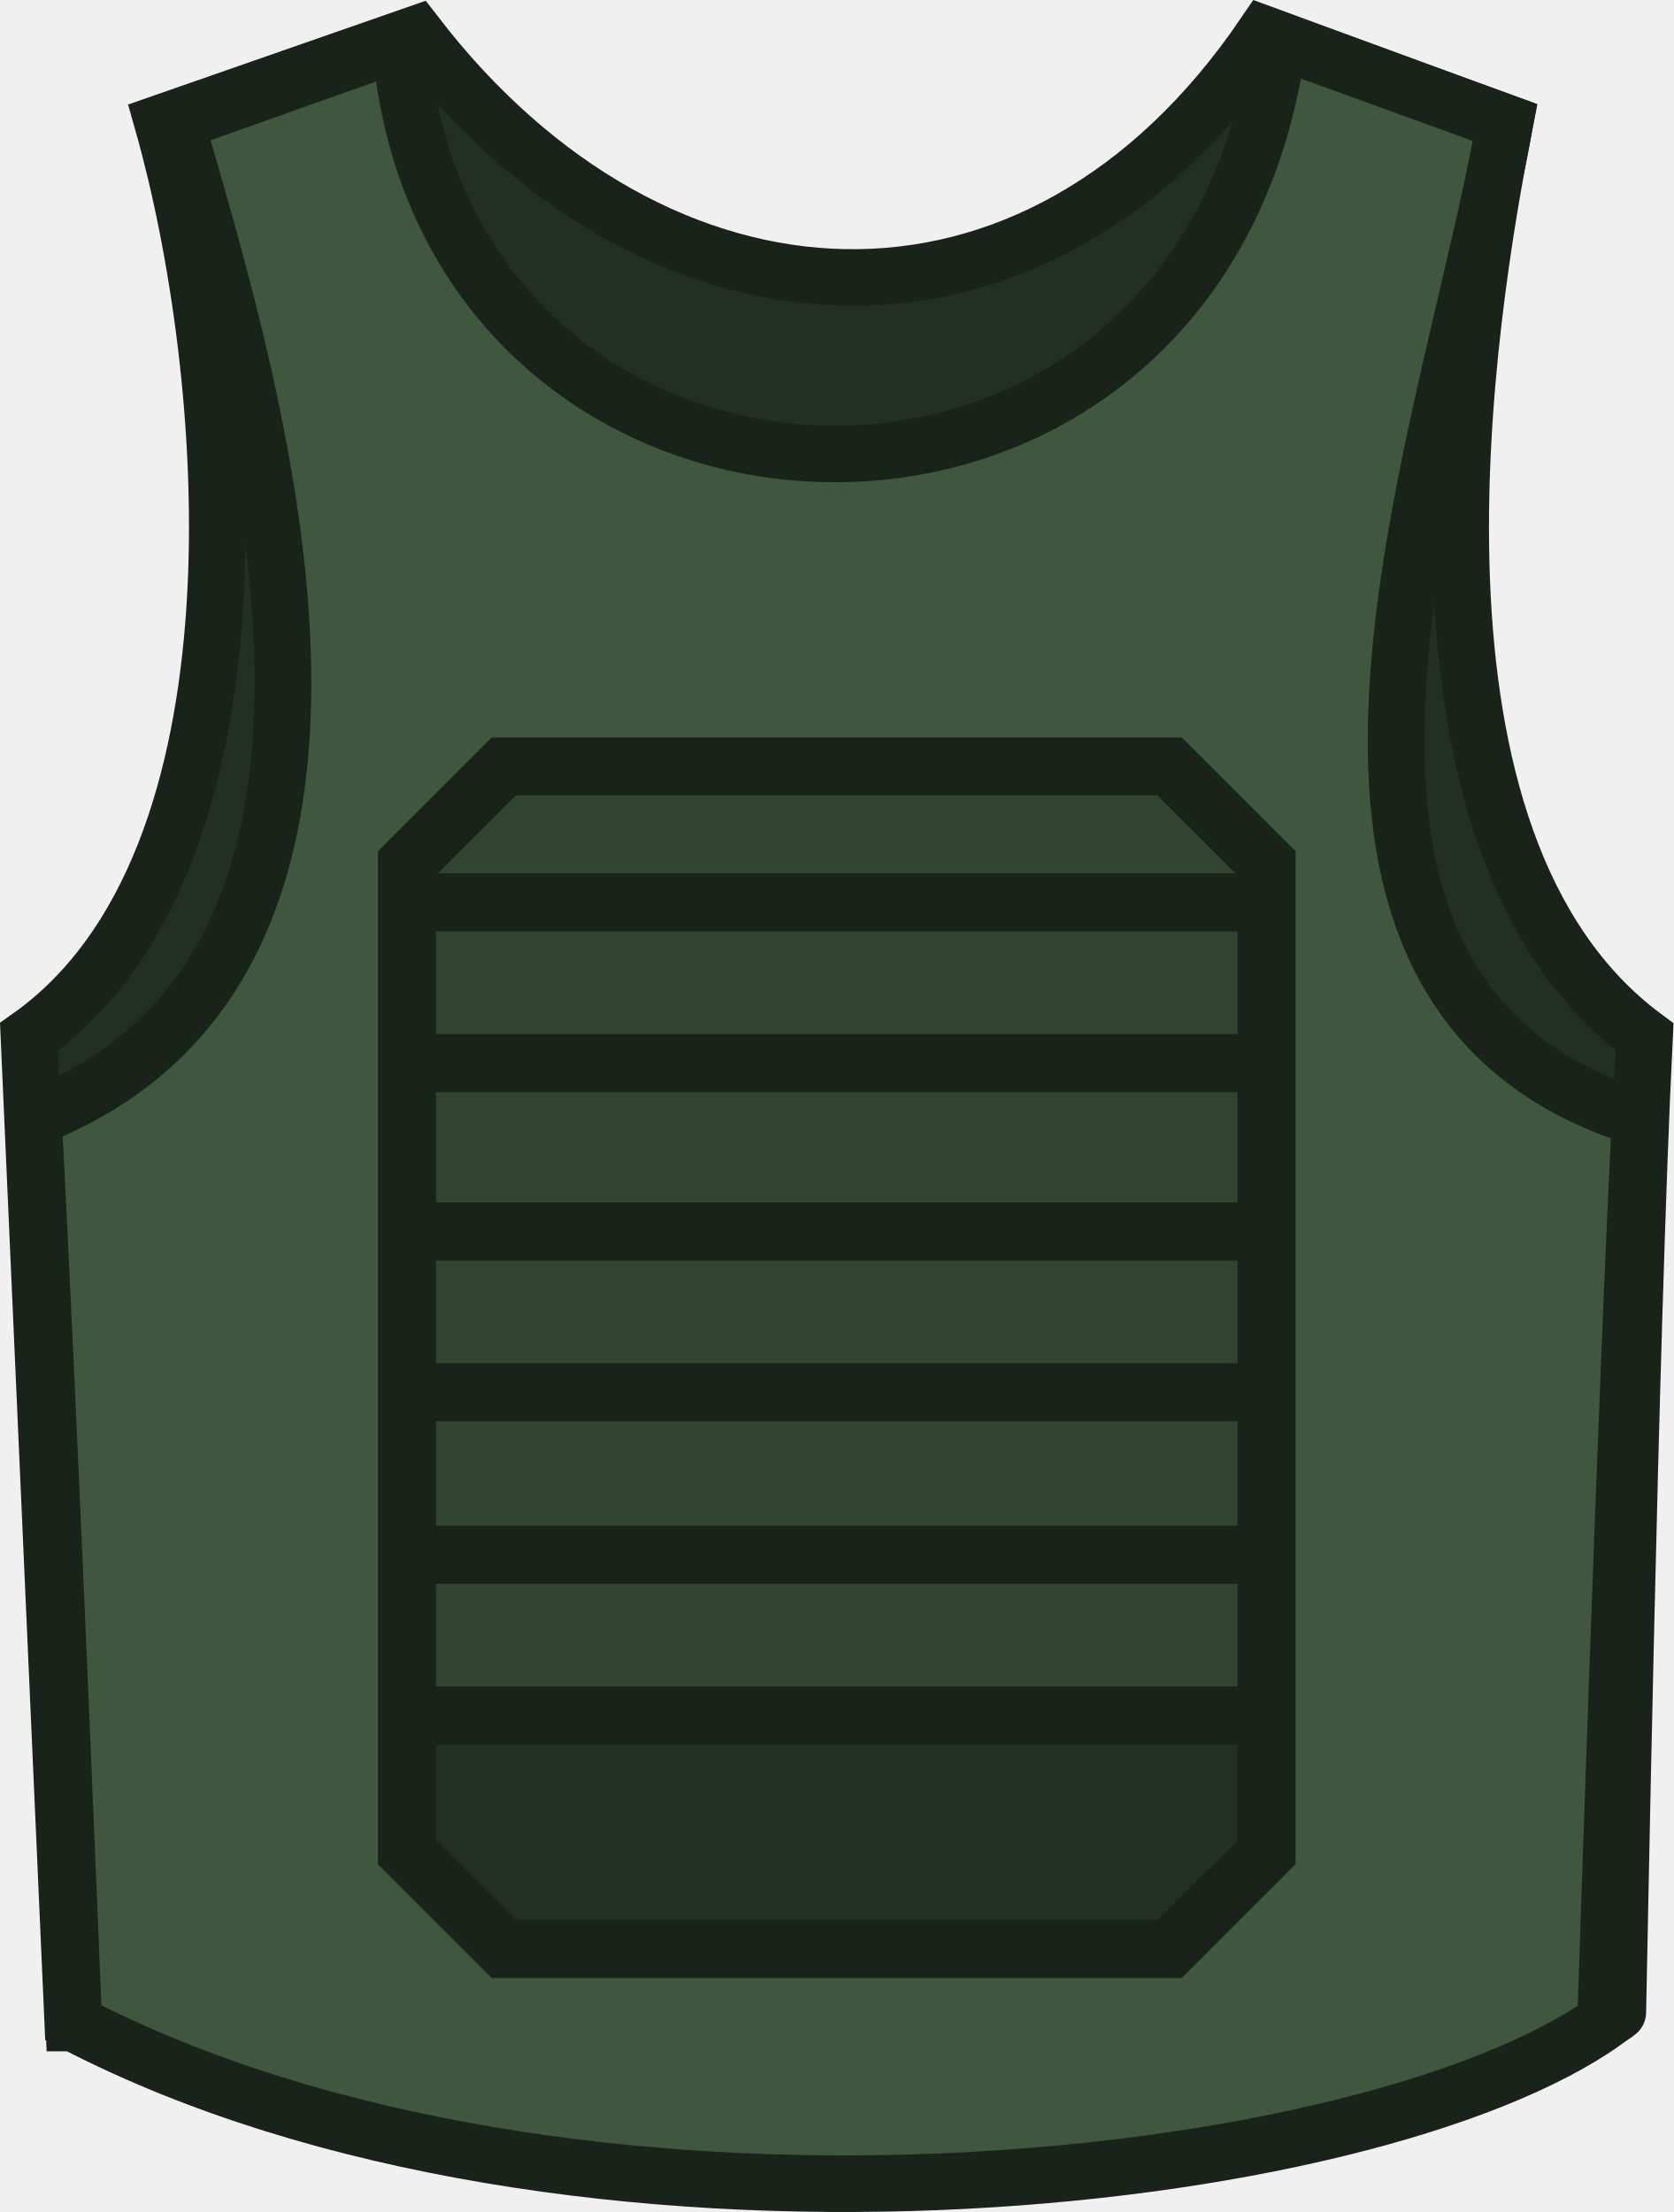
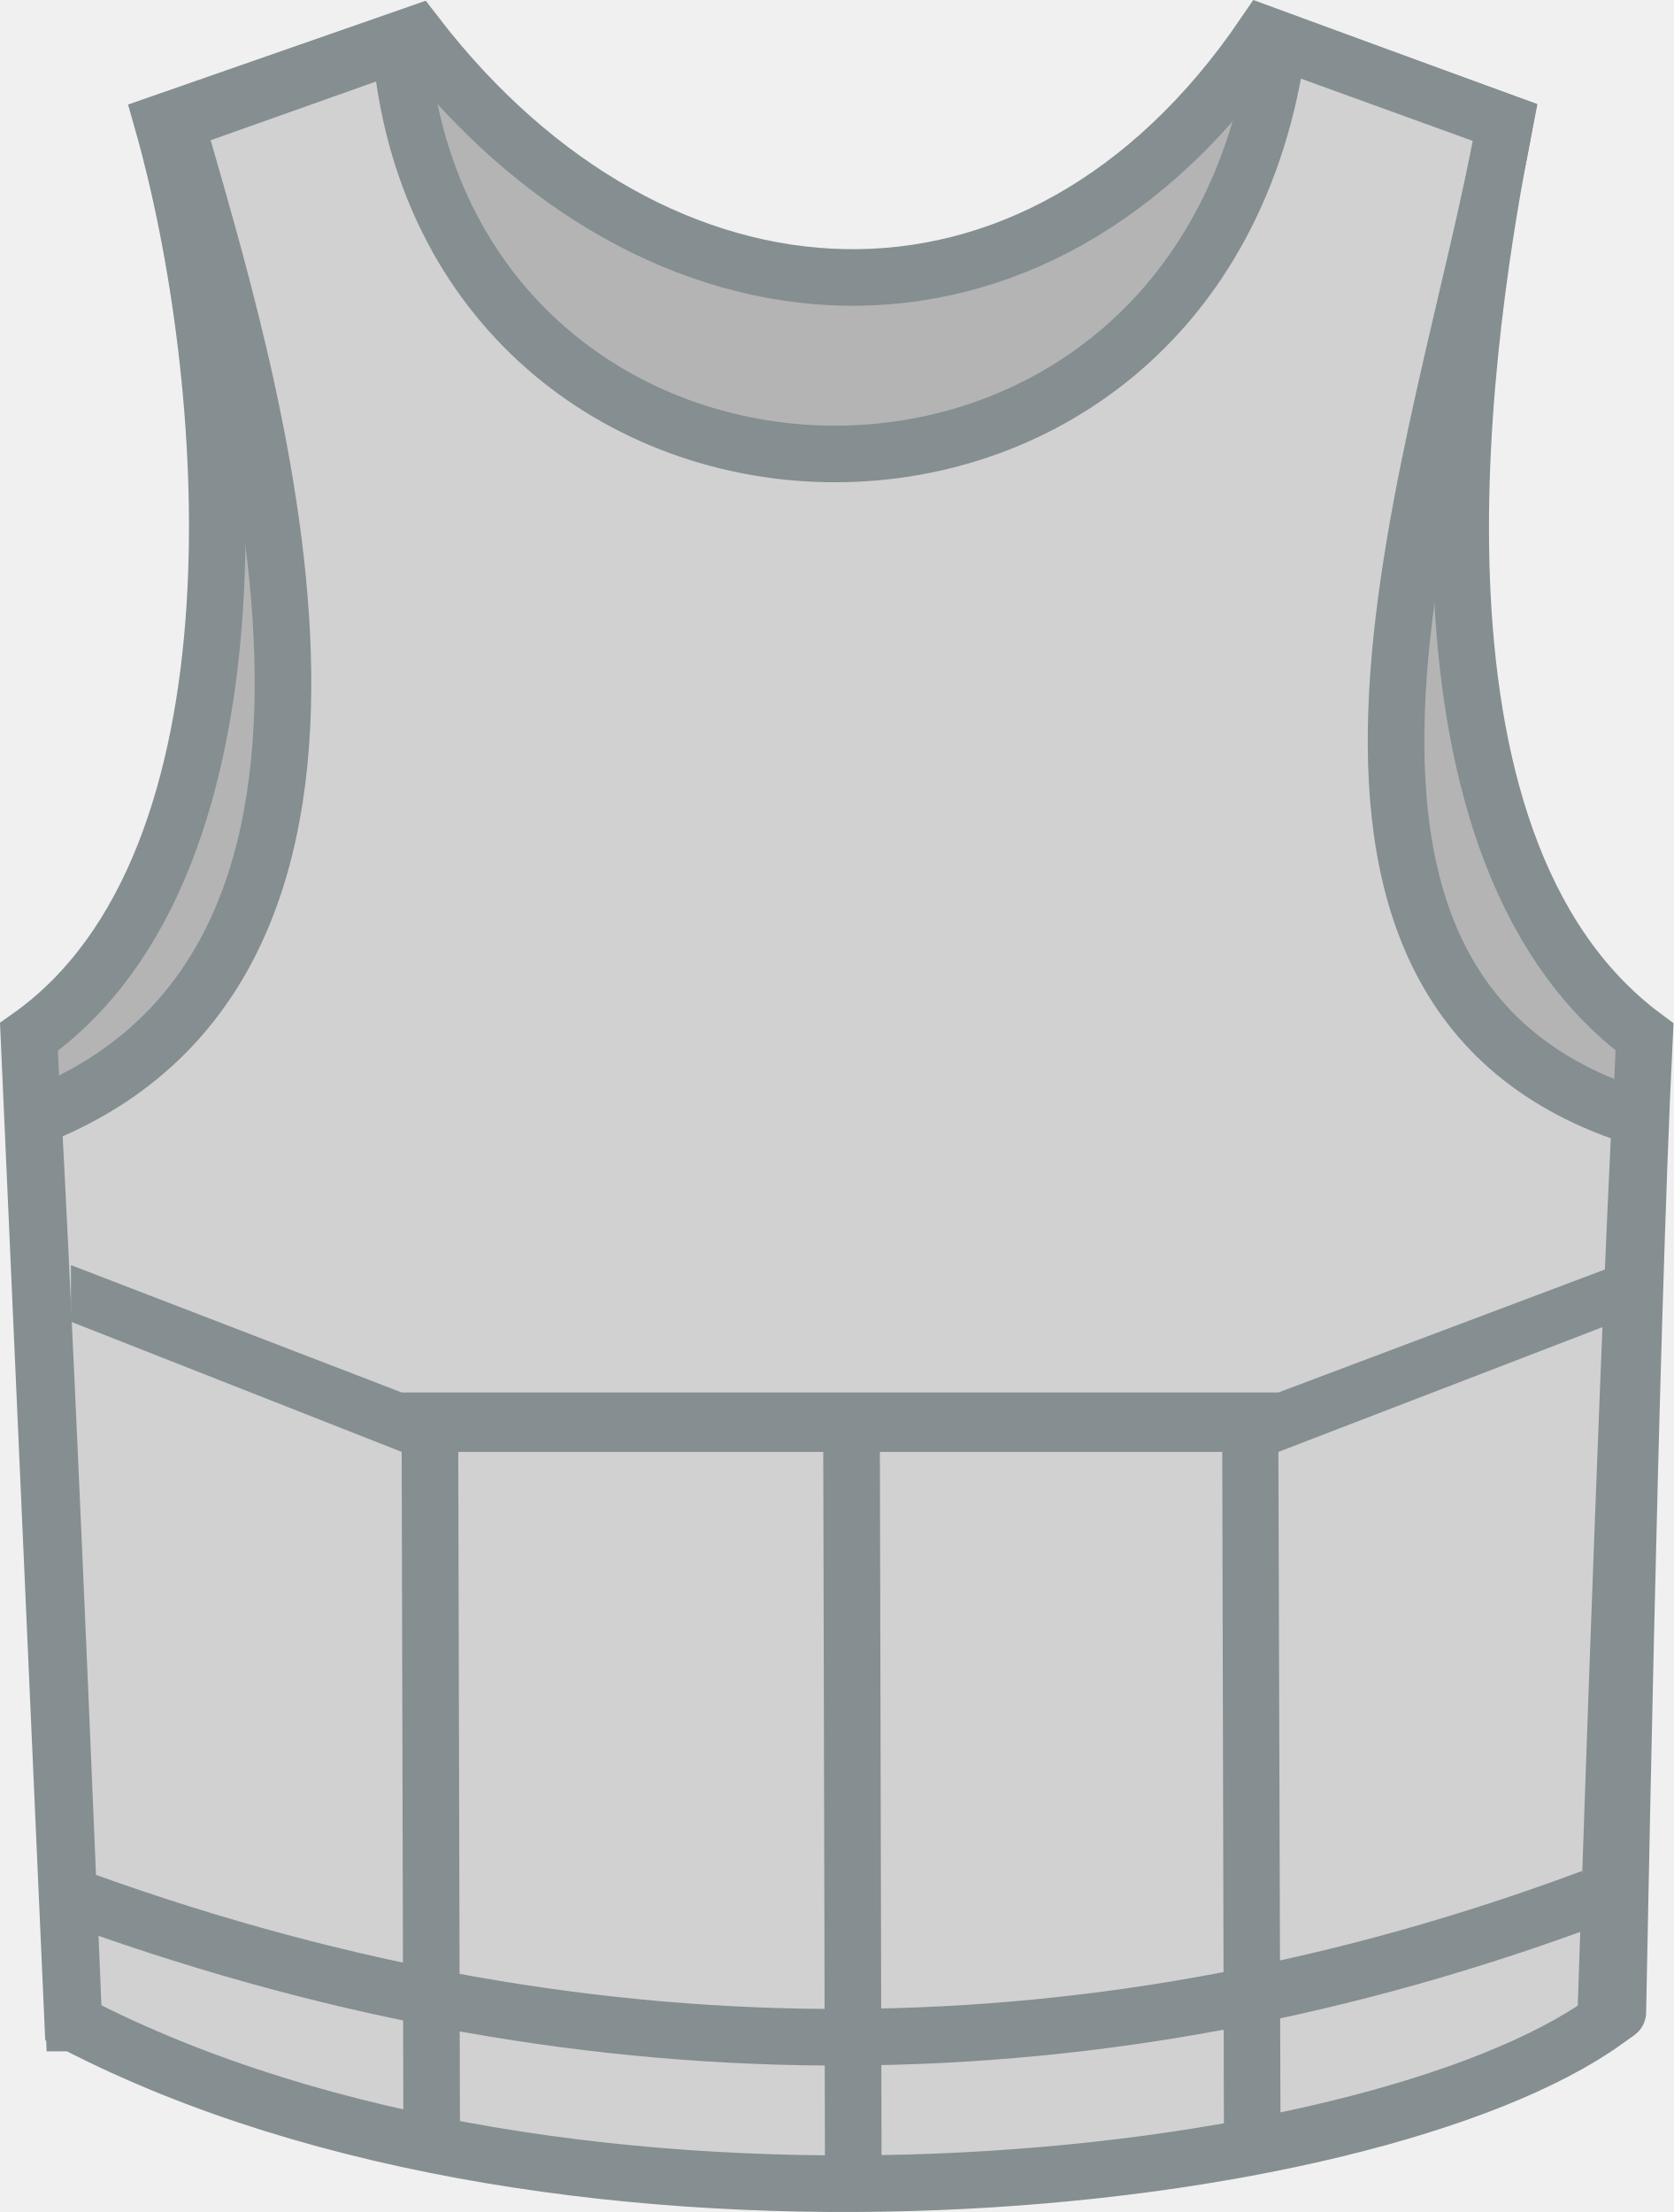
<svg xmlns="http://www.w3.org/2000/svg" width="86.431" height="114.238" xml:space="preserve" version="1.1" id="svg5">
  <defs id="defs5">
    <linearGradient id="linearGradient5" gradientUnits="userSpaceOnUse" x1="6717.355" y1="4969.876" x2="6769.515" y2="4973.185" gradientTransform="matrix(0.22,0,0,0.22,-1481.6,-1047.17)">
      <stop offset="0" style="stop-color:#000000;stop-opacity:1;" id="stop3" />
      <stop offset="1" style="stop-color:#4E4F55" id="stop5" />
    </linearGradient>
    <radialGradient cx="301.738" cy="97.064" r="3.525" gradientUnits="userSpaceOnUse" id="color-1" gradientTransform="matrix(0.2567715,0,0,0.2567715,-29.63246,-14.20879)">
      <stop offset="0" stop-color="#929292" id="stop2" />
      <stop offset="1" stop-color="#5e5e5e" id="stop4" />
    </radialGradient>
    <radialGradient cx="299.773" cy="107.75" r="3.525" gradientUnits="userSpaceOnUse" id="color-2" gradientTransform="matrix(0.2567715,0,0,0.2567715,-29.63246,-14.20879)">
      <stop offset="0" stop-color="#929292" id="stop7" />
      <stop offset="1" stop-color="#5e5e5e" id="stop9" />
    </radialGradient>
    <radialGradient cx="182.79" cy="98.17" r="3.525" gradientUnits="userSpaceOnUse" id="color-3" gradientTransform="matrix(0.2289379,0,0,0.2289379,-88.5114,-11.69931)">
      <stop offset="0" stop-color="#929292" id="stop12" />
      <stop offset="1" stop-color="#5e5e5e" id="stop14" />
    </radialGradient>
    <radialGradient cx="185.246" cy="108.364" r="3.525" gradientUnits="userSpaceOnUse" id="color-4" gradientTransform="matrix(0.2289379,0,0,0.2289379,-88.5114,-11.69931)">
      <stop offset="0" stop-color="#929292" id="stop17" />
      <stop offset="1" stop-color="#5e5e5e" id="stop19" />
    </radialGradient>
    <radialGradient cx="301.738" cy="97.064" r="3.525" gradientUnits="userSpaceOnUse" id="color-1-5">
      <stop offset="0" stop-color="#929292" id="stop2-3" />
      <stop offset="1" stop-color="#5e5e5e" id="stop4-5" />
    </radialGradient>
    <radialGradient cx="299.773" cy="107.75" r="3.525" gradientUnits="userSpaceOnUse" id="color-2-6">
      <stop offset="0" stop-color="#929292" id="stop7-2" />
      <stop offset="1" stop-color="#5e5e5e" id="stop9-9" />
    </radialGradient>
    <radialGradient cx="182.79" cy="98.17" r="3.525" gradientUnits="userSpaceOnUse" id="color-3-1">
      <stop offset="0" stop-color="#929292" id="stop12-2" />
      <stop offset="1" stop-color="#5e5e5e" id="stop14-7" />
    </radialGradient>
    <radialGradient cx="185.246" cy="108.364" r="3.525" gradientUnits="userSpaceOnUse" id="color-4-0">
      <stop offset="0" stop-color="#929292" id="stop17-9" />
      <stop offset="1" stop-color="#5e5e5e" id="stop19-3" />
    </radialGradient>
    <linearGradient id="path275-2_00000137854963617838180340000016182106727721043118_" gradientUnits="userSpaceOnUse" x1="6717.355" y1="4969.876" x2="6769.515" y2="4973.185" gradientTransform="matrix(0.22,0,0,0.22,-1481.6,-1047.17)">
      <stop offset="0" style="stop-color:#3F4045" id="stop82" />
      <stop offset="1" style="stop-color:#4E4F55" id="stop84" />
    </linearGradient>
    <mask id="a" width="60" height="60" x="-30" y="-30" maskUnits="userSpaceOnUse">
      <path fill="#ffffff" d="M -27,-27 H 27 V 27 H -27 Z" id="path907" />
      <path d="m 2,-23 v -4 h -4 v 4 m 1.5,17 v 4 h 1 v -4" id="path909" />
      <circle cy="-15" r="10.5" id="circle911" cx="0" />
      <g transform="rotate(120)" id="g917">
        <path d="m 2,-23 v -4 h -4 v 4 m 1.5,17 v 4 h 1 v -4" id="path913" />
        <circle cy="-15" r="10.5" id="circle915" cx="0" />
      </g>
      <g transform="rotate(-120)" id="g923">
        <path d="m 2,-23 v -4 h -4 v 4 m 1.5,17 v 4 h 1 v -4" id="path919" />
        <circle cy="-15" r="10.5" id="circle921" cx="0" />
      </g>
      <circle r="3" id="circle925" cx="0" cy="0" />
    </mask>
    <clipPath id="b">
      <circle cy="-15" r="9.5" id="circle900" cx="0" />
      <circle cy="-15" r="9.5" transform="rotate(120)" id="circle902" cx="0" />
      <circle cy="-15" r="9.5" transform="rotate(-120)" id="circle904" cx="0" />
    </clipPath>
    <radialGradient cx="185.246" cy="108.364" r="3.525" gradientUnits="userSpaceOnUse" id="color-4-8" gradientTransform="matrix(0.2289379,0,0,0.2289379,-88.5114,-11.69931)">
      <stop offset="0" stop-color="#929292" id="stop17-0" />
      <stop offset="1" stop-color="#5e5e5e" id="stop19-1" />
    </radialGradient>
    <radialGradient cx="185.246" cy="108.364" r="3.525" gradientUnits="userSpaceOnUse" id="color-4-9" gradientTransform="matrix(0.2289379,0,0,0.2289379,-88.5114,-11.69931)">
      <stop offset="0" stop-color="#929292" id="stop17-3" />
      <stop offset="1" stop-color="#5e5e5e" id="stop19-4" />
    </radialGradient>
    <radialGradient cx="185.246" cy="108.364" r="3.525" gradientUnits="userSpaceOnUse" id="color-4-6" gradientTransform="matrix(0.2289379,0,0,0.2289379,-88.5114,-11.69931)">
      <stop offset="0" stop-color="#929292" id="stop17-1" />
      <stop offset="1" stop-color="#5e5e5e" id="stop19-0" />
    </radialGradient>
    <radialGradient cx="185.246" cy="108.364" r="3.525" gradientUnits="userSpaceOnUse" id="color-4-2" gradientTransform="matrix(0.2289379,0,0,0.2289379,-88.5114,-11.69931)">
      <stop offset="0" stop-color="#929292" id="stop17-6" />
      <stop offset="1" stop-color="#5e5e5e" id="stop19-12" />
    </radialGradient>
    <radialGradient cx="301.738" cy="97.064" r="3.525" gradientUnits="userSpaceOnUse" id="color-1-9" gradientTransform="matrix(0.2567715,0,0,0.2567715,-29.63246,-14.20879)">
      <stop offset="0" stop-color="#929292" id="stop2-5" />
      <stop offset="1" stop-color="#5e5e5e" id="stop4-4" />
    </radialGradient>
    <radialGradient cx="299.773" cy="107.75" r="3.525" gradientUnits="userSpaceOnUse" id="color-2-3" gradientTransform="matrix(0.2567715,0,0,0.2567715,-29.63246,-14.20879)">
      <stop offset="0" stop-color="#929292" id="stop7-1" />
      <stop offset="1" stop-color="#5e5e5e" id="stop9-2" />
    </radialGradient>
    <radialGradient cx="182.79" cy="98.17" r="3.525" gradientUnits="userSpaceOnUse" id="color-3-3" gradientTransform="matrix(0.2289379,0,0,0.2289379,-88.5114,-11.69931)">
      <stop offset="0" stop-color="#929292" id="stop12-3" />
      <stop offset="1" stop-color="#5e5e5e" id="stop14-4" />
    </radialGradient>
    <radialGradient cx="185.246" cy="108.364" r="3.525" gradientUnits="userSpaceOnUse" id="color-4-1" gradientTransform="matrix(0.2289379,0,0,0.2289379,-88.5114,-11.69931)">
      <stop offset="0" stop-color="#929292" id="stop17-13" />
      <stop offset="1" stop-color="#5e5e5e" id="stop19-8" />
    </radialGradient>
    <radialGradient cx="301.738" cy="97.064" r="3.525" gradientUnits="userSpaceOnUse" id="color-1-5-9">
      <stop offset="0" stop-color="#929292" id="stop2-3-3" />
      <stop offset="1" stop-color="#5e5e5e" id="stop4-5-1" />
    </radialGradient>
    <radialGradient cx="299.773" cy="107.75" r="3.525" gradientUnits="userSpaceOnUse" id="color-2-6-9">
      <stop offset="0" stop-color="#929292" id="stop7-2-8" />
      <stop offset="1" stop-color="#5e5e5e" id="stop9-9-6" />
    </radialGradient>
    <radialGradient cx="182.79" cy="98.17" r="3.525" gradientUnits="userSpaceOnUse" id="color-3-1-5">
      <stop offset="0" stop-color="#929292" id="stop12-2-0" />
      <stop offset="1" stop-color="#5e5e5e" id="stop14-7-2" />
    </radialGradient>
    <radialGradient cx="185.246" cy="108.364" r="3.525" gradientUnits="userSpaceOnUse" id="color-4-0-8">
      <stop offset="0" stop-color="#929292" id="stop17-9-6" />
      <stop offset="1" stop-color="#5e5e5e" id="stop19-3-0" />
    </radialGradient>
    <linearGradient x1="238.336" y1="51.743" x2="238.336" y2="306.847" gradientUnits="userSpaceOnUse" id="color-1-59" gradientTransform="matrix(0.2375496,0,0,0.2375496,-24.6161,-9.425929)">
      <stop offset="0" stop-color="#c8c8c6" id="stop2-8" />
      <stop offset="1" stop-color="#afafa8" id="stop4-40" />
    </linearGradient>
  </defs>
  <style type="text/css" id="style2">
	.st0{fill:#161618;stroke:#000000;stroke-width:1.12;stroke-miterlimit:2.23;}
	.st1{fill:#363640;stroke:#000000;stroke-width:1.12;stroke-miterlimit:2.23;}
	.st2{fill:#23232B;stroke:#000000;stroke-width:0.45;stroke-miterlimit:2.23;}
	.st3{fill:#5B5E64;stroke:#2B2B2B;stroke-width:1.12;stroke-miterlimit:2.23;}
	.st4{fill:#5B5E64;stroke:#47474D;stroke-width:1.12;stroke-miterlimit:2.23;}
	.st5{fill:#303134;stroke:#000000;stroke-width:1.12;stroke-miterlimit:2.23;}
	
		.st6{fill:url(#path275_00000152242549168466650940000013084012647953380276_);stroke:#000000;stroke-width:0.56;stroke-miterlimit:2.23;}
	.st7{fill:#333438;stroke:#242424;stroke-width:0.34;stroke-miterlimit:2.23;}
	.st8{fill:none;stroke:#242424;stroke-width:0.34;stroke-linecap:round;stroke-miterlimit:2.23;}
	.st9{fill:#1B1B1B;stroke:#000000;stroke-width:0.22;stroke-miterlimit:2.23;}
	.st10{fill:#343537;stroke:#000000;stroke-width:0.75;stroke-miterlimit:2.23;}
	.st11{fill:none;stroke:#000000;stroke-width:0.89;stroke-miterlimit:2.23;}
	.st12{stroke:#000000;stroke-width:0.89;stroke-miterlimit:2.23;}
	.st13{fill:#4D4D54;stroke:#000000;stroke-width:0.45;stroke-miterlimit:2.23;}
	.st14{fill:#808080;stroke:#000000;stroke-width:0.22;stroke-miterlimit:2.23;}
	.st15{fill:none;stroke:#ABABAB;stroke-miterlimit:2.23;}
	.st16{fill:#1A1A1A;stroke:#000000;stroke-width:0.45;stroke-miterlimit:2.23;}
	.st17{fill:#17171C;stroke:#000000;stroke-width:0.45;stroke-miterlimit:2.23;}
	
		.st18{fill:url(#path275-2_00000163071862775693029830000002252491701748138161_);stroke:#000000;stroke-width:0.56;stroke-miterlimit:2.23;}
	.st19{fill:#3F4145;stroke:#000000;stroke-width:0.75;stroke-miterlimit:2.23;}
</style>
  <g id="g15" style="display:inline;opacity:1" transform="matrix(1.461299,0,0,1.461299,-3.825278,-3.015178)">
-     <path style="opacity:1;fill:#222f22;fill-opacity:1;stroke:#1a231a;stroke-width:2;stroke-dasharray:none;stroke-opacity:1" d="M 5.173,73.175 H 59.796 C 59.807,73.178 60.212,49.239 60.739,38.709 51.469,31.84 54.424,13.375 55.806,6.392 L 47.3,3.271 c -8.064,11.864 -21.479,11.06 -29.988,0 L 8.363,6.392 C 10.841,15.115 12.381,32.532 3.641,38.709 Z" id="path15" />
-     <path style="opacity:1;fill:#3e573e;fill-opacity:1;stroke:#1a231a;stroke-width:2;stroke-dasharray:none;stroke-opacity:1" d="m 5.227,73.561 c 17.537,9.1 45.82,5.89 54.136,-0.075 0,0 0.694,-21.371 1.221,-31.901 C 46.078,37.116 53.805,17.706 55.806,6.392 L 47.8,3.49 C 45.146,23.485 18.3,22.439 16.76,3.58 L 8.843,6.392 C 11.32,15.115 18.077,36.031 3.797,41.569 c 0.561,10.455 1.429,31.992 1.429,31.992 z" id="path16" />
-     <path style="display:inline;opacity:1;baseline-shift:baseline;overflow:visible;vector-effect:none;fill:#314431;enable-background:accumulate;stop-color:#000000;stop-opacity:1" d="m 26.018,39.585 h 34.395 l 5,5 v 51.068 l -5,5 h -34.395 l -5,-5 V 44.585 Z" id="path14" transform="matrix(0.6843225,0,0,0.6843225,2.617724,2.063354)" />
-     <path id="rect14" style="display:inline;opacity:1;fill:#222f22;stroke-width:3" transform="matrix(0.6843225,0,0,0.6843225,2.617724,2.063354)" d="M 20.754,89.499 65.615,89.273 62.677,99.778 23.692,99.741 Z" />
-     <path id="path8" style="display:inline;opacity:1;fill:none;fill-opacity:1;stroke:#1a231a;stroke-width:2.053;stroke-dasharray:none;stroke-opacity:1" d="m 16.743,33.953 h 30.725 z m 0,5.68 h 30.725 z m 0,5.953 h 30.725 z m 0,5.68 h 30.725 z m 0,5.747 h 30.725 z m 0,5.68 h 30.725 z" />
-     <path style="display:inline;opacity:1;baseline-shift:baseline;overflow:visible;vector-effect:none;fill:#1a231a;enable-background:accumulate;stop-color:#000000;stop-opacity:1" d="m 25.396,38.086 -5.879,5.877 v 52.311 l 5.879,5.879 h 35.639 l 5.879,-5.879 V 43.963 l -5.879,-5.877 z m 1.242,3 h 33.152 l 4.123,4.121 V 95.031 l -4.123,4.121 H 26.639 L 22.518,95.031 V 45.207 Z" id="path17" transform="matrix(0.6843225,0,0,0.6843225,2.617724,2.063354)" />
+     <path style="opacity:1;fill:#b4b4b4;fill-opacity:1;stroke:#858e91;stroke-width:2;stroke-dasharray:none;stroke-opacity:1" d="M 5.173,73.175 H 59.796 C 59.807,73.178 60.212,49.239 60.739,38.709 51.469,31.84 54.424,13.375 55.806,6.392 L 47.3,3.271 c -8.064,11.864 -21.479,11.06 -29.988,0 L 8.363,6.392 C 10.841,15.115 12.381,32.532 3.641,38.709 Z" id="path15" />
+     <path style="opacity:1;fill:#d1d1d1;fill-opacity:1;stroke:#858e91;stroke-width:2;stroke-dasharray:none;stroke-opacity:1" d="m 5.227,73.561 c 17.537,9.1 45.82,5.89 54.136,-0.075 0,0 0.694,-21.371 1.221,-31.901 C 46.078,37.116 53.805,17.706 55.806,6.392 L 47.8,3.49 C 45.146,23.485 18.3,22.439 16.76,3.58 L 8.843,6.392 C 11.32,15.115 18.077,36.031 3.797,41.569 c 0.561,10.455 1.429,31.992 1.429,31.992 z" id="path16" />
+     <path id="path17" style="baseline-shift:baseline;display:inline;overflow:visible;opacity:1;vector-effect:none;fill:#858e91;enable-background:accumulate;stop-color:#000000;stop-opacity:1" d="m 5.125,46.775 v 2 l 11.689,4.6 0.061,24.377 2,-0.004 L 18.814,53.375 h 12.9 l 0.061,25.578 2,-0.006 L 33.715,53.375 h 12.1 l 0.061,24.678 2,-0.006 L 47.8,53.375 l 11.95,-4.6 v -2 l -11.95,4.5 H 16.814 Z" />
+     <path style="opacity:1;fill:none;fill-opacity:1;stroke:#858e91;stroke-width:2;stroke-dasharray:none;stroke-opacity:1" d="m 5.625,69.25 c 18.258,6.564 35.992,6.31 53.25,-0.125" id="path28" />
  </g>
</svg>
